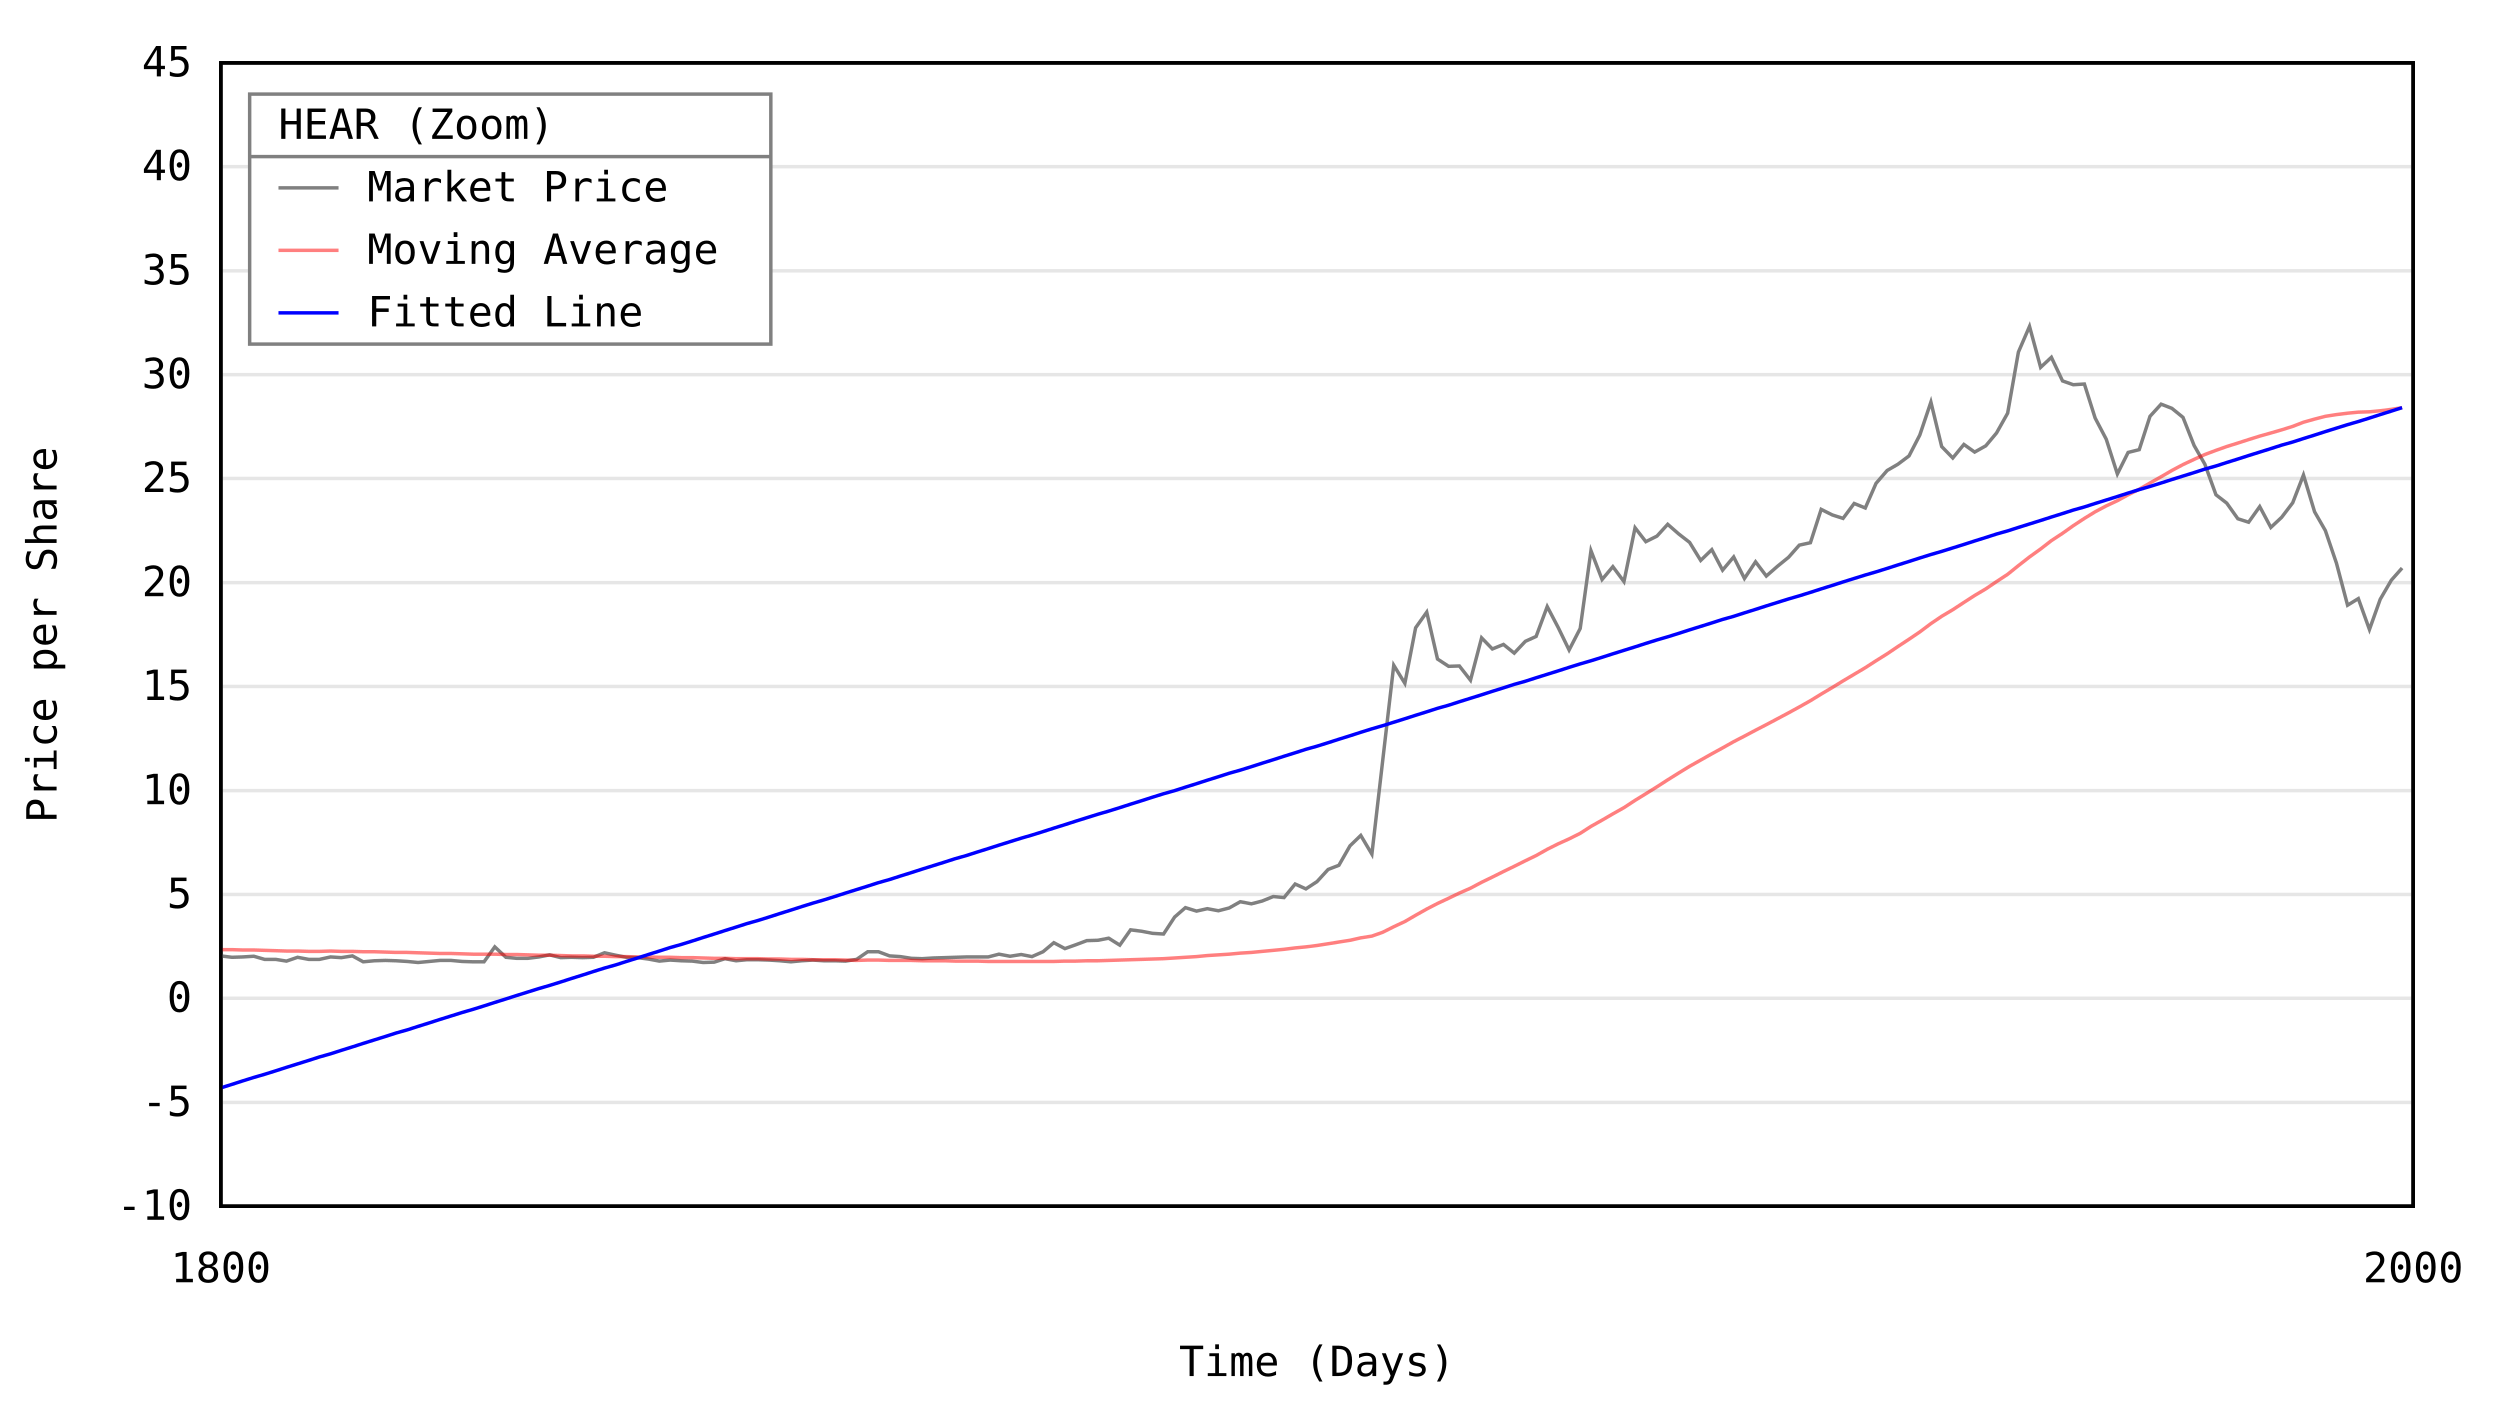
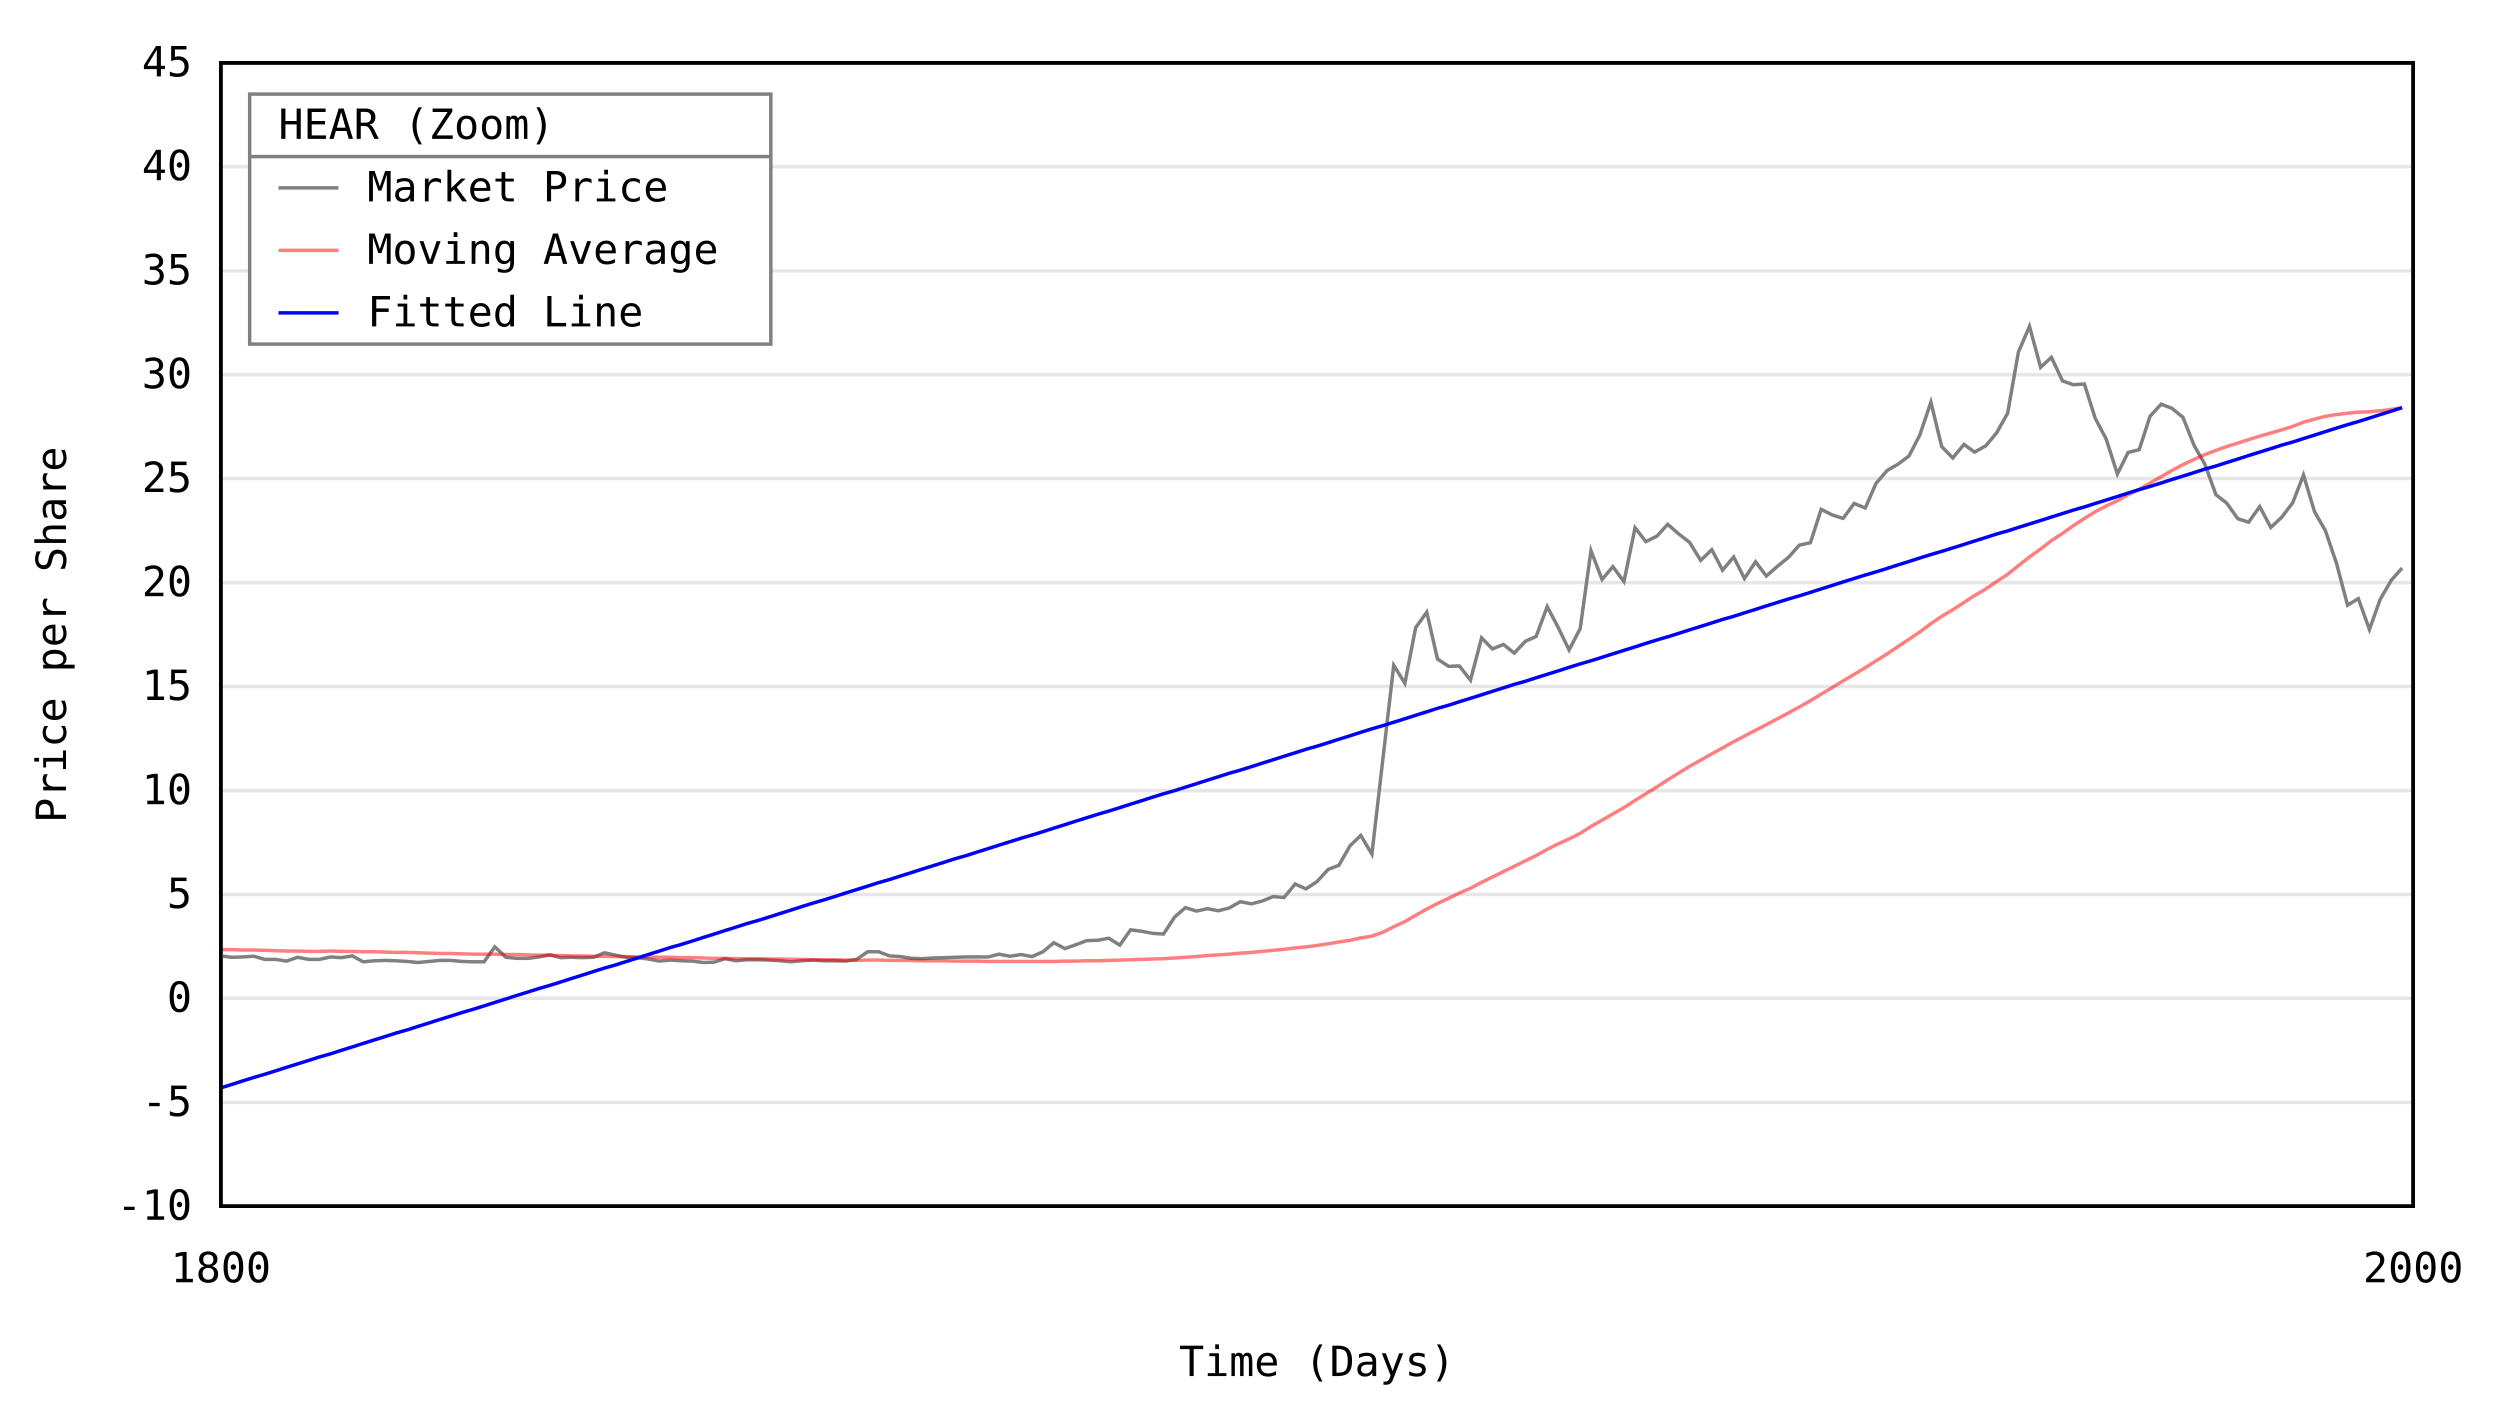
<svg xmlns="http://www.w3.org/2000/svg" xmlns:xlink="http://www.w3.org/1999/xlink" width="720" height="405" viewBox="0 0 720 405">
  <g id="gnuplot_canvas">
    <rect x="0" y="0" width="720" height="405" fill="none" />
    <defs>
      <circle id="gpDot" r="0.5" stroke-width="0.5" stroke="currentColor" />
      <path id="gpPt0" stroke-width="0.222" stroke="currentColor" d="M-1,0 h2 M0,-1 v2" />
      <path id="gpPt1" stroke-width="0.222" stroke="currentColor" d="M-1,-1 L1,1 M1,-1 L-1,1" />
      <path id="gpPt2" stroke-width="0.222" stroke="currentColor" d="M-1,0 L1,0 M0,-1 L0,1 M-1,-1 L1,1 M-1,1 L1,-1" />
      <rect id="gpPt3" stroke-width="0.222" stroke="currentColor" x="-1" y="-1" width="2" height="2" />
      <rect id="gpPt4" stroke-width="0.222" stroke="currentColor" fill="currentColor" x="-1" y="-1" width="2" height="2" />
      <circle id="gpPt5" stroke-width="0.222" stroke="currentColor" cx="0" cy="0" r="1" />
      <use xlink:href="#gpPt5" id="gpPt6" fill="currentColor" stroke="none" />
      <path id="gpPt7" stroke-width="0.222" stroke="currentColor" d="M0,-1.33 L-1.33,0.67 L1.33,0.67 z" />
      <use xlink:href="#gpPt7" id="gpPt8" fill="currentColor" stroke="none" />
      <use xlink:href="#gpPt7" id="gpPt9" stroke="currentColor" transform="rotate(180)" />
      <use xlink:href="#gpPt9" id="gpPt10" fill="currentColor" stroke="none" />
      <use xlink:href="#gpPt3" id="gpPt11" stroke="currentColor" transform="rotate(45)" />
      <use xlink:href="#gpPt11" id="gpPt12" fill="currentColor" stroke="none" />
      <path id="gpPt13" stroke-width="0.222" stroke="currentColor" d="M0,1.330 L1.265,0.411 L0.782,-1.067 L-0.782,-1.076 L-1.265,0.411 z" />
      <use xlink:href="#gpPt13" id="gpPt14" fill="currentColor" stroke="none" />
      <filter id="textbox" filterUnits="objectBoundingBox" x="0" y="0" height="1" width="1">
        <feFlood flood-color="white" flood-opacity="1" result="bgnd" />
        <feComposite in="SourceGraphic" in2="bgnd" operator="atop" />
      </filter>
      <filter id="greybox" filterUnits="objectBoundingBox" x="0" y="0" height="1" width="1">
        <feFlood flood-color="lightgrey" flood-opacity="1" result="grey" />
        <feComposite in="SourceGraphic" in2="grey" operator="atop" />
      </filter>
    </defs>
    <g fill="none" color="white" stroke="currentColor" stroke-width="1.00" stroke-linecap="butt" stroke-linejoin="miter">
</g>
    <g fill="none" color="black" stroke="currentColor" stroke-width="1.00" stroke-linecap="butt" stroke-linejoin="miter">
</g>
    <g fill="none" color="black" stroke="currentColor" stroke-width="1.00" stroke-linecap="butt" stroke-linejoin="miter">
      <path stroke="rgb(230, 230, 230)" class="gridline" d="M63.6,347.4 L695.0,347.4  " />
    </g>
    <g fill="none" color="black" stroke="currentColor" stroke-width="1.00" stroke-linecap="butt" stroke-linejoin="miter">
      <path stroke="black" d="M63.6,347.4 M695.0,347.4  " />
      <g transform="translate(55.3,351.3)" stroke="none" fill="black" font-family="Consolas, Menlo, monospace" font-size="12.00" text-anchor="end">
        <text>
          <tspan font-family="Consolas, Menlo, monospace">-10</tspan>
        </text>
      </g>
    </g>
    <g fill="none" color="black" stroke="currentColor" stroke-width="1.00" stroke-linecap="butt" stroke-linejoin="miter">
</g>
    <g fill="none" color="black" stroke="currentColor" stroke-width="1.00" stroke-linecap="butt" stroke-linejoin="miter">
      <path stroke="rgb(230, 230, 230)" class="gridline" d="M63.6,317.5 L695.0,317.5  " />
    </g>
    <g fill="none" color="black" stroke="currentColor" stroke-width="1.00" stroke-linecap="butt" stroke-linejoin="miter">
      <path stroke="black" d="M63.6,317.5 M695.0,317.5  " />
      <g transform="translate(55.3,321.4)" stroke="none" fill="black" font-family="Consolas, Menlo, monospace" font-size="12.00" text-anchor="end">
        <text>
          <tspan font-family="Consolas, Menlo, monospace">-5</tspan>
        </text>
      </g>
    </g>
    <g fill="none" color="black" stroke="currentColor" stroke-width="1.00" stroke-linecap="butt" stroke-linejoin="miter">
</g>
    <g fill="none" color="black" stroke="currentColor" stroke-width="1.00" stroke-linecap="butt" stroke-linejoin="miter">
      <path stroke="rgb(230, 230, 230)" class="gridline" d="M63.6,287.5 L695.0,287.5  " />
    </g>
    <g fill="none" color="black" stroke="currentColor" stroke-width="1.00" stroke-linecap="butt" stroke-linejoin="miter">
      <path stroke="black" d="M63.6,287.5 M695.0,287.5  " />
      <g transform="translate(55.3,291.4)" stroke="none" fill="black" font-family="Consolas, Menlo, monospace" font-size="12.00" text-anchor="end">
        <text>
          <tspan font-family="Consolas, Menlo, monospace">0</tspan>
        </text>
      </g>
    </g>
    <g fill="none" color="black" stroke="currentColor" stroke-width="1.00" stroke-linecap="butt" stroke-linejoin="miter">
</g>
    <g fill="none" color="black" stroke="currentColor" stroke-width="1.00" stroke-linecap="butt" stroke-linejoin="miter">
      <path stroke="rgb(230, 230, 230)" class="gridline" d="M63.6,257.6 L695.0,257.6  " />
    </g>
    <g fill="none" color="black" stroke="currentColor" stroke-width="1.00" stroke-linecap="butt" stroke-linejoin="miter">
      <path stroke="black" d="M63.6,257.6 M695.0,257.6  " />
      <g transform="translate(55.3,261.5)" stroke="none" fill="black" font-family="Consolas, Menlo, monospace" font-size="12.00" text-anchor="end">
        <text>
          <tspan font-family="Consolas, Menlo, monospace">5</tspan>
        </text>
      </g>
    </g>
    <g fill="none" color="black" stroke="currentColor" stroke-width="1.00" stroke-linecap="butt" stroke-linejoin="miter">
</g>
    <g fill="none" color="black" stroke="currentColor" stroke-width="1.00" stroke-linecap="butt" stroke-linejoin="miter">
      <path stroke="rgb(230, 230, 230)" class="gridline" d="M63.6,227.7 L695.0,227.7  " />
    </g>
    <g fill="none" color="black" stroke="currentColor" stroke-width="1.00" stroke-linecap="butt" stroke-linejoin="miter">
      <path stroke="black" d="M63.6,227.7 M695.0,227.7  " />
      <g transform="translate(55.3,231.6)" stroke="none" fill="black" font-family="Consolas, Menlo, monospace" font-size="12.00" text-anchor="end">
        <text>
          <tspan font-family="Consolas, Menlo, monospace">10</tspan>
        </text>
      </g>
    </g>
    <g fill="none" color="black" stroke="currentColor" stroke-width="1.00" stroke-linecap="butt" stroke-linejoin="miter">
</g>
    <g fill="none" color="black" stroke="currentColor" stroke-width="1.00" stroke-linecap="butt" stroke-linejoin="miter">
      <path stroke="rgb(230, 230, 230)" class="gridline" d="M63.6,197.7 L695.0,197.7  " />
    </g>
    <g fill="none" color="black" stroke="currentColor" stroke-width="1.00" stroke-linecap="butt" stroke-linejoin="miter">
      <path stroke="black" d="M63.6,197.7 M695.0,197.7  " />
      <g transform="translate(55.3,201.6)" stroke="none" fill="black" font-family="Consolas, Menlo, monospace" font-size="12.00" text-anchor="end">
        <text>
          <tspan font-family="Consolas, Menlo, monospace">15</tspan>
        </text>
      </g>
    </g>
    <g fill="none" color="black" stroke="currentColor" stroke-width="1.00" stroke-linecap="butt" stroke-linejoin="miter">
</g>
    <g fill="none" color="black" stroke="currentColor" stroke-width="1.00" stroke-linecap="butt" stroke-linejoin="miter">
      <path stroke="rgb(230, 230, 230)" class="gridline" d="M63.6,167.8 L695.0,167.8  " />
    </g>
    <g fill="none" color="black" stroke="currentColor" stroke-width="1.00" stroke-linecap="butt" stroke-linejoin="miter">
      <path stroke="black" d="M63.6,167.8 M695.0,167.8  " />
      <g transform="translate(55.3,171.7)" stroke="none" fill="black" font-family="Consolas, Menlo, monospace" font-size="12.00" text-anchor="end">
        <text>
          <tspan font-family="Consolas, Menlo, monospace">20</tspan>
        </text>
      </g>
    </g>
    <g fill="none" color="black" stroke="currentColor" stroke-width="1.00" stroke-linecap="butt" stroke-linejoin="miter">
</g>
    <g fill="none" color="black" stroke="currentColor" stroke-width="1.00" stroke-linecap="butt" stroke-linejoin="miter">
      <path stroke="rgb(230, 230, 230)" class="gridline" d="M63.6,137.8 L695.0,137.8  " />
    </g>
    <g fill="none" color="black" stroke="currentColor" stroke-width="1.00" stroke-linecap="butt" stroke-linejoin="miter">
      <path stroke="black" d="M63.6,137.8 M695.0,137.8  " />
      <g transform="translate(55.3,141.7)" stroke="none" fill="black" font-family="Consolas, Menlo, monospace" font-size="12.00" text-anchor="end">
        <text>
          <tspan font-family="Consolas, Menlo, monospace">25</tspan>
        </text>
      </g>
    </g>
    <g fill="none" color="black" stroke="currentColor" stroke-width="1.00" stroke-linecap="butt" stroke-linejoin="miter">
</g>
    <g fill="none" color="black" stroke="currentColor" stroke-width="1.00" stroke-linecap="butt" stroke-linejoin="miter">
      <path stroke="rgb(230, 230, 230)" class="gridline" d="M63.6,107.9 L695.0,107.9  " />
    </g>
    <g fill="none" color="black" stroke="currentColor" stroke-width="1.00" stroke-linecap="butt" stroke-linejoin="miter">
      <path stroke="black" d="M63.6,107.9 M695.0,107.9  " />
      <g transform="translate(55.3,111.8)" stroke="none" fill="black" font-family="Consolas, Menlo, monospace" font-size="12.00" text-anchor="end">
        <text>
          <tspan font-family="Consolas, Menlo, monospace">30</tspan>
        </text>
      </g>
    </g>
    <g fill="none" color="black" stroke="currentColor" stroke-width="1.00" stroke-linecap="butt" stroke-linejoin="miter">
</g>
    <g fill="none" color="black" stroke="currentColor" stroke-width="1.00" stroke-linecap="butt" stroke-linejoin="miter">
      <path stroke="rgb(230, 230, 230)" class="gridline" d="M63.6,78.0 L71.9,78.0 M222.0,78.0 L695.0,78.0  " />
    </g>
    <g fill="none" color="black" stroke="currentColor" stroke-width="1.00" stroke-linecap="butt" stroke-linejoin="miter">
      <path stroke="black" d="M63.6,78.0 M695.0,78.0  " />
      <g transform="translate(55.3,81.9)" stroke="none" fill="black" font-family="Consolas, Menlo, monospace" font-size="12.00" text-anchor="end">
        <text>
          <tspan font-family="Consolas, Menlo, monospace">35</tspan>
        </text>
      </g>
    </g>
    <g fill="none" color="black" stroke="currentColor" stroke-width="1.00" stroke-linecap="butt" stroke-linejoin="miter">
</g>
    <g fill="none" color="black" stroke="currentColor" stroke-width="1.00" stroke-linecap="butt" stroke-linejoin="miter">
      <path stroke="rgb(230, 230, 230)" class="gridline" d="M63.6,48.0 L71.9,48.0 M222.0,48.0 L695.0,48.0  " />
    </g>
    <g fill="none" color="black" stroke="currentColor" stroke-width="1.00" stroke-linecap="butt" stroke-linejoin="miter">
      <path stroke="black" d="M63.6,48.0 M695.0,48.0  " />
      <g transform="translate(55.3,51.9)" stroke="none" fill="black" font-family="Consolas, Menlo, monospace" font-size="12.00" text-anchor="end">
        <text>
          <tspan font-family="Consolas, Menlo, monospace">40</tspan>
        </text>
      </g>
    </g>
    <g fill="none" color="black" stroke="currentColor" stroke-width="1.00" stroke-linecap="butt" stroke-linejoin="miter">
</g>
    <g fill="none" color="black" stroke="currentColor" stroke-width="1.00" stroke-linecap="butt" stroke-linejoin="miter">
      <path stroke="rgb(230, 230, 230)" class="gridline" d="M63.6,18.1 L695.0,18.1  " />
    </g>
    <g fill="none" color="black" stroke="currentColor" stroke-width="1.00" stroke-linecap="butt" stroke-linejoin="miter">
      <path stroke="black" d="M63.6,18.1 M695.0,18.1  " />
      <g transform="translate(55.3,22.0)" stroke="none" fill="black" font-family="Consolas, Menlo, monospace" font-size="12.00" text-anchor="end">
        <text>
          <tspan font-family="Consolas, Menlo, monospace">45</tspan>
        </text>
      </g>
    </g>
    <g fill="none" color="black" stroke="currentColor" stroke-width="1.00" stroke-linecap="butt" stroke-linejoin="miter">
</g>
    <g fill="none" color="black" stroke="currentColor" stroke-width="1.00" stroke-linecap="butt" stroke-linejoin="miter">
      <path stroke="rgb(230, 230, 230)" class="gridline" d="M63.6,347.4 L63.6,18.1  " />
    </g>
    <g fill="none" color="black" stroke="currentColor" stroke-width="1.00" stroke-linecap="butt" stroke-linejoin="miter">
      <path stroke="black" d="M63.6,347.4 M63.6,18.1  " />
      <g transform="translate(63.6,369.3)" stroke="none" fill="black" font-family="Consolas, Menlo, monospace" font-size="12.00" text-anchor="middle">
        <text>
          <tspan font-family="Consolas, Menlo, monospace"> 1800</tspan>
        </text>
      </g>
    </g>
    <g fill="none" color="black" stroke="currentColor" stroke-width="1.00" stroke-linecap="butt" stroke-linejoin="miter">
</g>
    <g fill="none" color="black" stroke="currentColor" stroke-width="1.00" stroke-linecap="butt" stroke-linejoin="miter">
      <path stroke="rgb(230, 230, 230)" class="gridline" d="M695.0,347.4 L695.0,18.1  " />
    </g>
    <g fill="none" color="black" stroke="currentColor" stroke-width="1.00" stroke-linecap="butt" stroke-linejoin="miter">
      <path stroke="black" d="M695.0,347.4 M695.0,18.1  " />
      <g transform="translate(695.0,369.3)" stroke="none" fill="black" font-family="Consolas, Menlo, monospace" font-size="12.00" text-anchor="middle">
        <text>
          <tspan font-family="Consolas, Menlo, monospace"> 2000</tspan>
        </text>
      </g>
    </g>
    <g fill="none" color="black" stroke="currentColor" stroke-width="1.00" stroke-linecap="butt" stroke-linejoin="miter">
</g>
    <g fill="none" color="black" stroke="currentColor" stroke-width="1.00" stroke-linecap="butt" stroke-linejoin="miter">
      <path stroke="black" d="M63.6,18.1 L63.6,347.4 L695.0,347.4 L695.0,18.1 L63.6,18.1 Z  " />
    </g>
    <g fill="none" color="black" stroke="currentColor" stroke-width="1.00" stroke-linecap="butt" stroke-linejoin="miter">
-       <g transform="translate(16.3,182.8) rotate(270)" stroke="none" fill="black" font-family="Consolas, Menlo, monospace" font-size="12.00" text-anchor="middle">
+       <g transform="translate(19.0,182.8) rotate(270)" stroke="none" fill="black" font-family="Consolas, Menlo, monospace" font-size="12.00" text-anchor="middle">
        <text>
          <tspan font-family="Consolas, Menlo, monospace">Price per Share</tspan>
        </text>
      </g>
    </g>
    <g fill="none" color="black" stroke="currentColor" stroke-width="1.00" stroke-linecap="butt" stroke-linejoin="miter">
      <g transform="translate(379.3,396.3)" stroke="none" fill="black" font-family="Consolas, Menlo, monospace" font-size="12.00" text-anchor="middle">
        <text>
          <tspan font-family="Consolas, Menlo, monospace">Time (Days)</tspan>
        </text>
      </g>
    </g>
    <g fill="none" color="black" stroke="currentColor" stroke-width="1.00" stroke-linecap="butt" stroke-linejoin="miter">
      <g transform="translate(80.2,40.0)" stroke="none" fill="black" font-family="Consolas, Menlo, monospace" font-size="12.00" text-anchor="start">
        <text>
          <tspan font-family="Consolas, Menlo, monospace">HEAR (Zoom)</tspan>
        </text>
      </g>
    </g>
    <g fill="none" color="black" stroke="currentColor" stroke-width="1.00" stroke-linecap="butt" stroke-linejoin="miter">
</g>
    <g fill="none" color="black" stroke="currentColor" stroke-width="1.00" stroke-linecap="butt" stroke-linejoin="miter">
      <path stroke="rgb(128, 128, 128)" d="M71.9,99.1 L71.9,27.1 L222.0,27.1 L222.0,99.1 L71.9,99.1 Z  " />
      <path stroke="rgb(128, 128, 128)" d="M71.9,45.1 L222.0,45.1  " />
    </g>
    <g id="gnuplot_plot_1">
      <g fill="none" color="black" stroke="currentColor" stroke-width="1.00" stroke-linecap="butt" stroke-linejoin="miter">
        <g transform="translate(105.8,58.0)" stroke="none" fill="black" font-family="Consolas, Menlo, monospace" font-size="12.00" text-anchor="start">
          <text>
            <tspan font-family="Consolas, Menlo, monospace">Market Price</tspan>
          </text>
        </g>
      </g>
      <g fill="none" color="black" stroke="currentColor" stroke-width="1.00" stroke-linecap="butt" stroke-linejoin="miter">
        <path stroke="rgb(128, 128, 128)" d="M80.2,54.1 L97.5,54.1 M63.6,275.3 L66.8,275.7 L69.9,275.6 L73.1,275.4 L76.2,276.3 L79.4,276.3   L82.5,276.8 L85.7,275.7 L88.9,276.3 L92.0,276.3 L95.2,275.6 L98.3,275.8 L101.5,275.3 L104.6,277.0   L107.8,276.7 L111.0,276.6 L114.1,276.7 L117.3,276.9 L120.4,277.2 L123.6,276.9 L126.7,276.6 L129.9,276.6   L133.1,276.9 L136.2,277.0 L139.4,277.0 L142.5,272.7 L145.7,275.7 L148.8,276.0 L152.0,276.0 L155.2,275.6   L158.3,275.0 L161.5,275.8 L164.6,275.7 L167.8,275.8 L170.9,275.7 L174.1,274.4 L177.3,275.1 L180.4,275.7   L183.6,275.8 L186.7,276.2 L189.9,276.8 L193.0,276.5 L196.2,276.7 L199.4,276.8 L202.5,277.2 L205.7,277.1   L208.8,276.1 L212.0,276.7 L215.1,276.4 L218.3,276.4 L221.5,276.5 L224.6,276.7 L227.8,277.0 L230.9,276.7   L234.1,276.5 L237.2,276.7 L240.4,276.7 L243.5,276.8 L246.7,276.3 L249.9,274.1 L253.0,274.1 L256.2,275.3   L259.3,275.5 L262.5,276.0 L265.6,276.1 L268.8,275.9 L272.0,275.8 L275.1,275.7 L278.3,275.6 L281.4,275.6   L284.6,275.6 L287.7,274.8 L290.9,275.4 L294.1,274.9 L297.2,275.5 L300.4,274.1 L303.5,271.5 L306.7,273.2   L309.8,272.1 L313.0,270.9 L316.2,270.8 L319.3,270.2 L322.5,272.2 L325.6,267.8 L328.8,268.2 L331.9,268.8   L335.1,269.0 L338.3,264.1 L341.4,261.4 L344.6,262.4 L347.7,261.7 L350.9,262.3 L354.0,261.5 L357.2,259.7   L360.4,260.3 L363.5,259.5 L366.7,258.2 L369.8,258.5 L373.0,254.6 L376.1,256.0 L379.3,253.9 L382.5,250.4   L385.6,249.2 L388.8,243.6 L391.9,240.6 L395.1,246.0 L398.2,219.2 L401.4,191.6 L404.6,196.8 L407.7,180.8   L410.9,176.3 L414.0,189.8 L417.2,191.9 L420.3,191.8 L423.5,195.9 L426.7,183.7 L429.8,186.9 L433.0,185.6   L436.1,188.1 L439.3,184.7 L442.4,183.3 L445.6,174.7 L448.8,180.8 L451.9,187.2 L455.1,181.0 L458.2,158.6   L461.4,166.9 L464.5,163.2 L467.7,167.5 L470.9,152.0 L474.0,156.0 L477.2,154.4 L480.3,151.0 L483.5,153.8   L486.6,156.2 L489.8,161.4 L493.0,158.3 L496.1,164.2 L499.3,160.4 L502.4,166.6 L505.6,161.8 L508.7,165.9   L511.9,163.1 L515.1,160.5 L518.2,157.0 L521.4,156.3 L524.5,146.7 L527.7,148.3 L530.8,149.3 L534.0,145.0   L537.2,146.3 L540.3,139.2 L543.5,135.5 L546.6,133.7 L549.8,131.3 L552.9,125.3 L556.1,115.8 L559.2,128.6   L562.4,131.9 L565.6,128.0 L568.7,130.2 L571.9,128.4 L575.0,124.7 L578.2,119.0 L581.3,101.4 L584.5,94.0   L587.7,105.8 L590.8,102.9 L594.0,109.7 L597.1,110.8 L600.3,110.6 L603.4,120.4 L606.6,126.5 L609.8,136.5   L612.9,130.3 L616.1,129.5 L619.2,119.9 L622.4,116.4 L625.5,117.6 L628.7,120.2 L631.9,128.3 L635.0,133.7   L638.2,142.5 L641.3,144.9 L644.5,149.4 L647.6,150.4 L650.8,145.9 L654.0,151.9 L657.1,149.0 L660.3,144.8   L663.4,136.8 L666.6,147.4 L669.7,152.8 L672.9,162.2 L676.1,174.3 L679.2,172.4 L682.4,181.3 L685.5,172.6   L688.7,167.1 L691.8,163.6  " />
      </g>
    </g>
    <g id="gnuplot_plot_2">
      <g fill="none" color="black" stroke="currentColor" stroke-width="1.00" stroke-linecap="butt" stroke-linejoin="miter">
        <g transform="translate(105.8,76.0)" stroke="none" fill="black" font-family="Consolas, Menlo, monospace" font-size="12.00" text-anchor="start">
          <text>
            <tspan font-family="Consolas, Menlo, monospace">Moving Average</tspan>
          </text>
        </g>
      </g>
      <g fill="none" color="black" stroke="currentColor" stroke-width="1.00" stroke-linecap="butt" stroke-linejoin="miter">
        <path stroke="rgb(255,   0,   0)" opacity="0.50" d="M80.2,72.1 L97.5,72.1 M63.6,273.5 L66.8,273.5 L69.9,273.6 L73.1,273.6 L76.2,273.7 L79.4,273.8   L82.5,273.9 L85.7,273.9 L88.9,274.0 L92.0,274.0 L95.2,273.9 L98.3,274.0 L101.5,274.0 L104.6,274.1   L107.8,274.1 L111.0,274.2 L114.1,274.3 L117.3,274.3 L120.4,274.4 L123.6,274.5 L126.7,274.6 L129.9,274.6   L133.1,274.7 L136.2,274.8 L139.4,274.8 L142.5,274.8 L145.7,274.9 L148.8,274.9 L152.0,275.0 L155.2,275.1   L158.3,275.1 L161.5,275.2 L164.6,275.3 L167.8,275.3 L170.9,275.4 L174.1,275.4 L177.3,275.5 L180.4,275.5   L183.6,275.6 L186.7,275.6 L189.9,275.7 L193.0,275.7 L196.2,275.8 L199.4,275.8 L202.5,275.9 L205.7,276.0   L208.8,276.0 L212.0,276.1 L215.1,276.1 L218.3,276.1 L221.5,276.2 L224.6,276.2 L227.8,276.3 L230.9,276.3   L234.1,276.4 L237.2,276.4 L240.4,276.4 L243.5,276.5 L246.7,276.6 L249.9,276.5 L253.0,276.5 L256.2,276.6   L259.3,276.6 L262.5,276.6 L265.6,276.7 L268.8,276.7 L272.0,276.7 L275.1,276.8 L278.3,276.8 L281.4,276.8   L284.6,276.9 L287.7,276.9 L290.9,276.9 L294.1,276.9 L297.2,276.9 L300.4,276.9 L303.5,276.9 L306.7,276.8   L309.8,276.8 L313.0,276.7 L316.2,276.7 L319.3,276.6 L322.5,276.5 L325.6,276.4 L328.8,276.3 L331.9,276.2   L335.1,276.1 L338.3,275.9 L341.4,275.7 L344.6,275.5 L347.7,275.2 L350.9,275.0 L354.0,274.8 L357.2,274.5   L360.4,274.3 L363.5,274.0 L366.7,273.7 L369.8,273.4 L373.0,273.0 L376.1,272.7 L379.3,272.3 L382.5,271.8   L385.6,271.3 L388.8,270.8 L391.9,270.1 L395.1,269.6 L398.2,268.5 L401.4,266.9 L404.6,265.4 L407.7,263.6   L410.9,261.8 L414.0,260.2 L417.2,258.7 L420.3,257.2 L423.5,255.8 L426.7,254.1 L429.8,252.6 L433.0,251.0   L436.1,249.5 L439.3,247.9 L442.4,246.4 L445.6,244.6 L448.8,243.0 L451.9,241.6 L455.1,240.0 L458.2,238.0   L461.4,236.2 L464.5,234.4 L467.7,232.6 L470.9,230.5 L474.0,228.6 L477.2,226.6 L480.3,224.6 L483.5,222.6   L486.6,220.7 L489.8,218.9 L493.0,217.1 L496.1,215.4 L499.3,213.6 L502.4,212.0 L505.6,210.3 L508.7,208.7   L511.9,207.0 L515.1,205.3 L518.2,203.6 L521.4,201.8 L524.5,199.9 L527.7,198.0 L530.8,196.1 L534.0,194.2   L537.2,192.3 L540.3,190.3 L543.5,188.3 L546.6,186.2 L549.8,184.1 L552.9,182.0 L556.1,179.6 L559.2,177.5   L562.4,175.6 L565.6,173.5 L568.7,171.5 L571.9,169.6 L575.0,167.5 L578.2,165.4 L581.3,162.9 L584.5,160.4   L587.7,158.1 L590.8,155.7 L594.0,153.6 L597.1,151.4 L600.3,149.3 L603.4,147.4 L606.6,145.7 L609.8,144.2   L612.9,142.5 L616.1,140.9 L619.2,139.1 L622.4,137.3 L625.5,135.5 L628.7,133.8 L631.9,132.3 L635.0,130.9   L638.2,129.7 L641.3,128.6 L644.5,127.6 L647.6,126.6 L650.8,125.6 L654.0,124.7 L657.1,123.8 L660.3,122.8   L663.4,121.6 L666.6,120.7 L669.7,119.9 L672.9,119.4 L676.1,119.0 L679.2,118.7 L682.4,118.6 L685.5,118.3   L688.7,117.9 L691.8,117.4  " />
      </g>
    </g>
    <g id="gnuplot_plot_3">
      <g fill="none" color="black" stroke="currentColor" stroke-width="1.00" stroke-linecap="butt" stroke-linejoin="miter">
        <g transform="translate(105.8,94.0)" stroke="none" fill="black" font-family="Consolas, Menlo, monospace" font-size="12.00" text-anchor="start">
          <text>
            <tspan font-family="Consolas, Menlo, monospace">Fitted Line</tspan>
          </text>
        </g>
      </g>
      <g fill="none" color="black" stroke="currentColor" stroke-width="1.00" stroke-linecap="butt" stroke-linejoin="miter">
        <path stroke="rgb(  0,   0, 255)" d="M80.2,90.1 L97.5,90.1 M63.6,313.3 L66.8,312.3 L69.9,311.3 L73.1,310.3 L76.2,309.4 L79.4,308.4   L82.5,307.4 L85.7,306.4 L88.9,305.4 L92.0,304.4 L95.2,303.5 L98.3,302.5 L101.5,301.5 L104.6,300.5   L107.8,299.5 L111.0,298.5 L114.1,297.5 L117.3,296.6 L120.4,295.6 L123.6,294.6 L126.7,293.6 L129.9,292.6   L133.1,291.6 L136.2,290.7 L139.4,289.7 L142.5,288.7 L145.7,287.7 L148.8,286.7 L152.0,285.7 L155.2,284.7   L158.3,283.8 L161.5,282.8 L164.6,281.8 L167.8,280.8 L170.9,279.8 L174.1,278.8 L177.3,277.9 L180.4,276.9   L183.6,275.9 L186.7,274.9 L189.9,273.9 L193.0,272.9 L196.2,272.0 L199.4,271.0 L202.5,270.0 L205.7,269.0   L208.8,268.0 L212.0,267.0 L215.1,266.0 L218.3,265.1 L221.5,264.1 L224.6,263.1 L227.8,262.1 L230.9,261.1   L234.1,260.1 L237.2,259.2 L240.4,258.2 L243.5,257.2 L246.7,256.2 L249.9,255.2 L253.0,254.2 L256.2,253.3   L259.3,252.3 L262.5,251.3 L265.6,250.3 L268.8,249.3 L272.0,248.3 L275.1,247.3 L278.3,246.4 L281.4,245.4   L284.6,244.4 L287.7,243.4 L290.9,242.4 L294.1,241.4 L297.2,240.5 L300.4,239.5 L303.5,238.5 L306.7,237.5   L309.8,236.5 L313.0,235.5 L316.2,234.5 L319.3,233.6 L322.5,232.6 L325.6,231.6 L328.8,230.6 L331.9,229.6   L335.1,228.6 L338.3,227.7 L341.4,226.7 L344.6,225.7 L347.7,224.7 L350.9,223.7 L354.0,222.7 L357.2,221.8   L360.4,220.8 L363.5,219.8 L366.7,218.8 L369.8,217.8 L373.0,216.8 L376.1,215.8 L379.3,214.9 L382.5,213.9   L385.6,212.9 L388.8,211.9 L391.9,210.9 L395.1,209.9 L398.2,209.0 L401.4,208.0 L404.6,207.0 L407.7,206.0   L410.9,205.0 L414.0,204.0 L417.2,203.1 L420.3,202.1 L423.5,201.1 L426.7,200.1 L429.8,199.1 L433.0,198.1   L436.1,197.1 L439.3,196.2 L442.4,195.2 L445.6,194.2 L448.8,193.2 L451.9,192.2 L455.1,191.2 L458.2,190.3   L461.4,189.3 L464.5,188.3 L467.7,187.3 L470.9,186.3 L474.0,185.3 L477.2,184.3 L480.3,183.4 L483.5,182.4   L486.6,181.4 L489.8,180.4 L493.0,179.4 L496.1,178.4 L499.3,177.5 L502.4,176.5 L505.6,175.5 L508.7,174.5   L511.9,173.5 L515.1,172.5 L518.2,171.6 L521.4,170.6 L524.5,169.6 L527.7,168.6 L530.8,167.6 L534.0,166.6   L537.2,165.6 L540.3,164.7 L543.5,163.7 L546.6,162.7 L549.8,161.7 L552.9,160.7 L556.1,159.7 L559.2,158.8   L562.4,157.8 L565.6,156.8 L568.7,155.8 L571.9,154.8 L575.0,153.8 L578.2,152.9 L581.3,151.9 L584.5,150.9   L587.7,149.9 L590.8,148.9 L594.0,147.9 L597.1,146.9 L600.3,146.0 L603.4,145.0 L606.6,144.0 L609.8,143.0   L612.9,142.0 L616.1,141.0 L619.2,140.1 L622.4,139.1 L625.5,138.1 L628.7,137.1 L631.9,136.1 L635.0,135.1   L638.2,134.2 L641.3,133.2 L644.5,132.2 L647.6,131.2 L650.8,130.2 L654.0,129.2 L657.1,128.2 L660.3,127.3   L663.4,126.3 L666.6,125.3 L669.7,124.3 L672.9,123.3 L676.1,122.3 L679.2,121.4 L682.4,120.4 L685.5,119.4   L688.7,118.4 L691.8,117.4  " />
      </g>
    </g>
    <g fill="none" color="white" stroke="rgb(  0,   0, 255)" stroke-width="2.00" stroke-linecap="butt" stroke-linejoin="miter">
</g>
    <g fill="none" color="black" stroke="currentColor" stroke-width="2.00" stroke-linecap="butt" stroke-linejoin="miter">
</g>
    <g fill="none" color="black" stroke="black" stroke-width="1.00" stroke-linecap="butt" stroke-linejoin="miter">
</g>
    <g fill="none" color="black" stroke="currentColor" stroke-width="1.00" stroke-linecap="butt" stroke-linejoin="miter">
      <path stroke="black" d="M63.6,18.1 L63.6,347.4 L695.0,347.4 L695.0,18.1 L63.6,18.1 Z  " />
    </g>
    <g fill="none" color="black" stroke="currentColor" stroke-width="1.00" stroke-linecap="butt" stroke-linejoin="miter">
</g>
  </g>
</svg>
